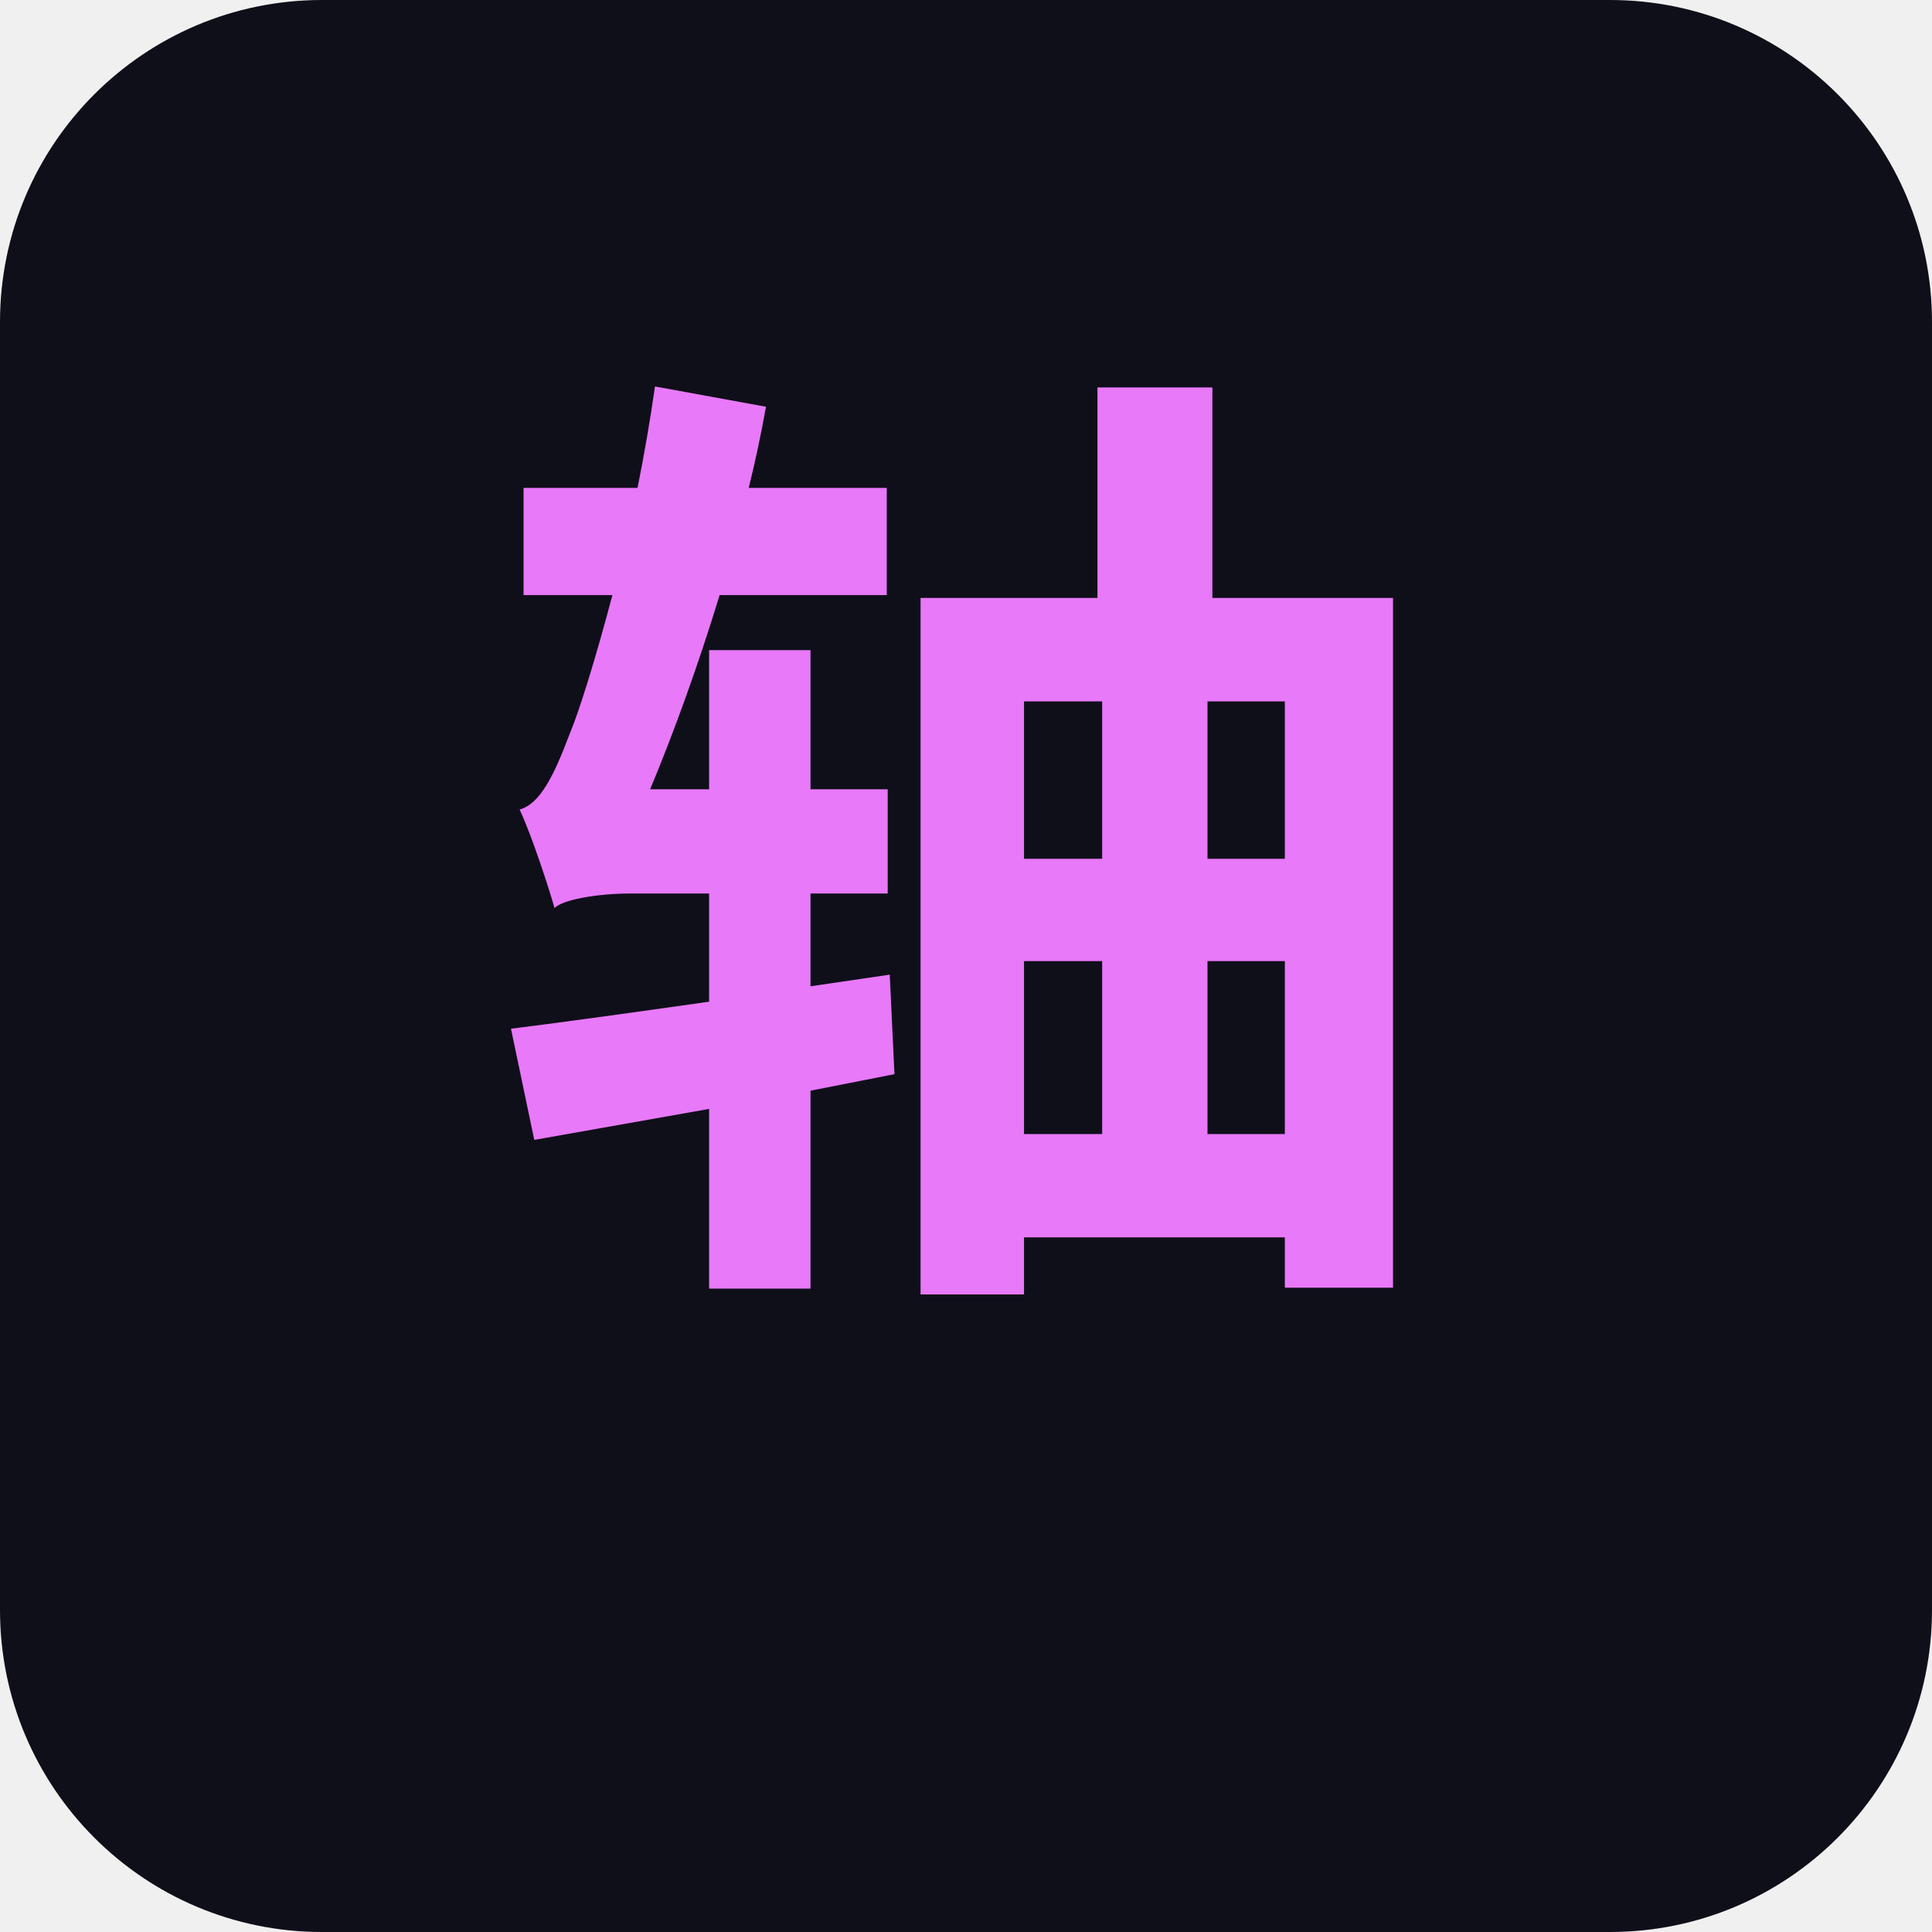
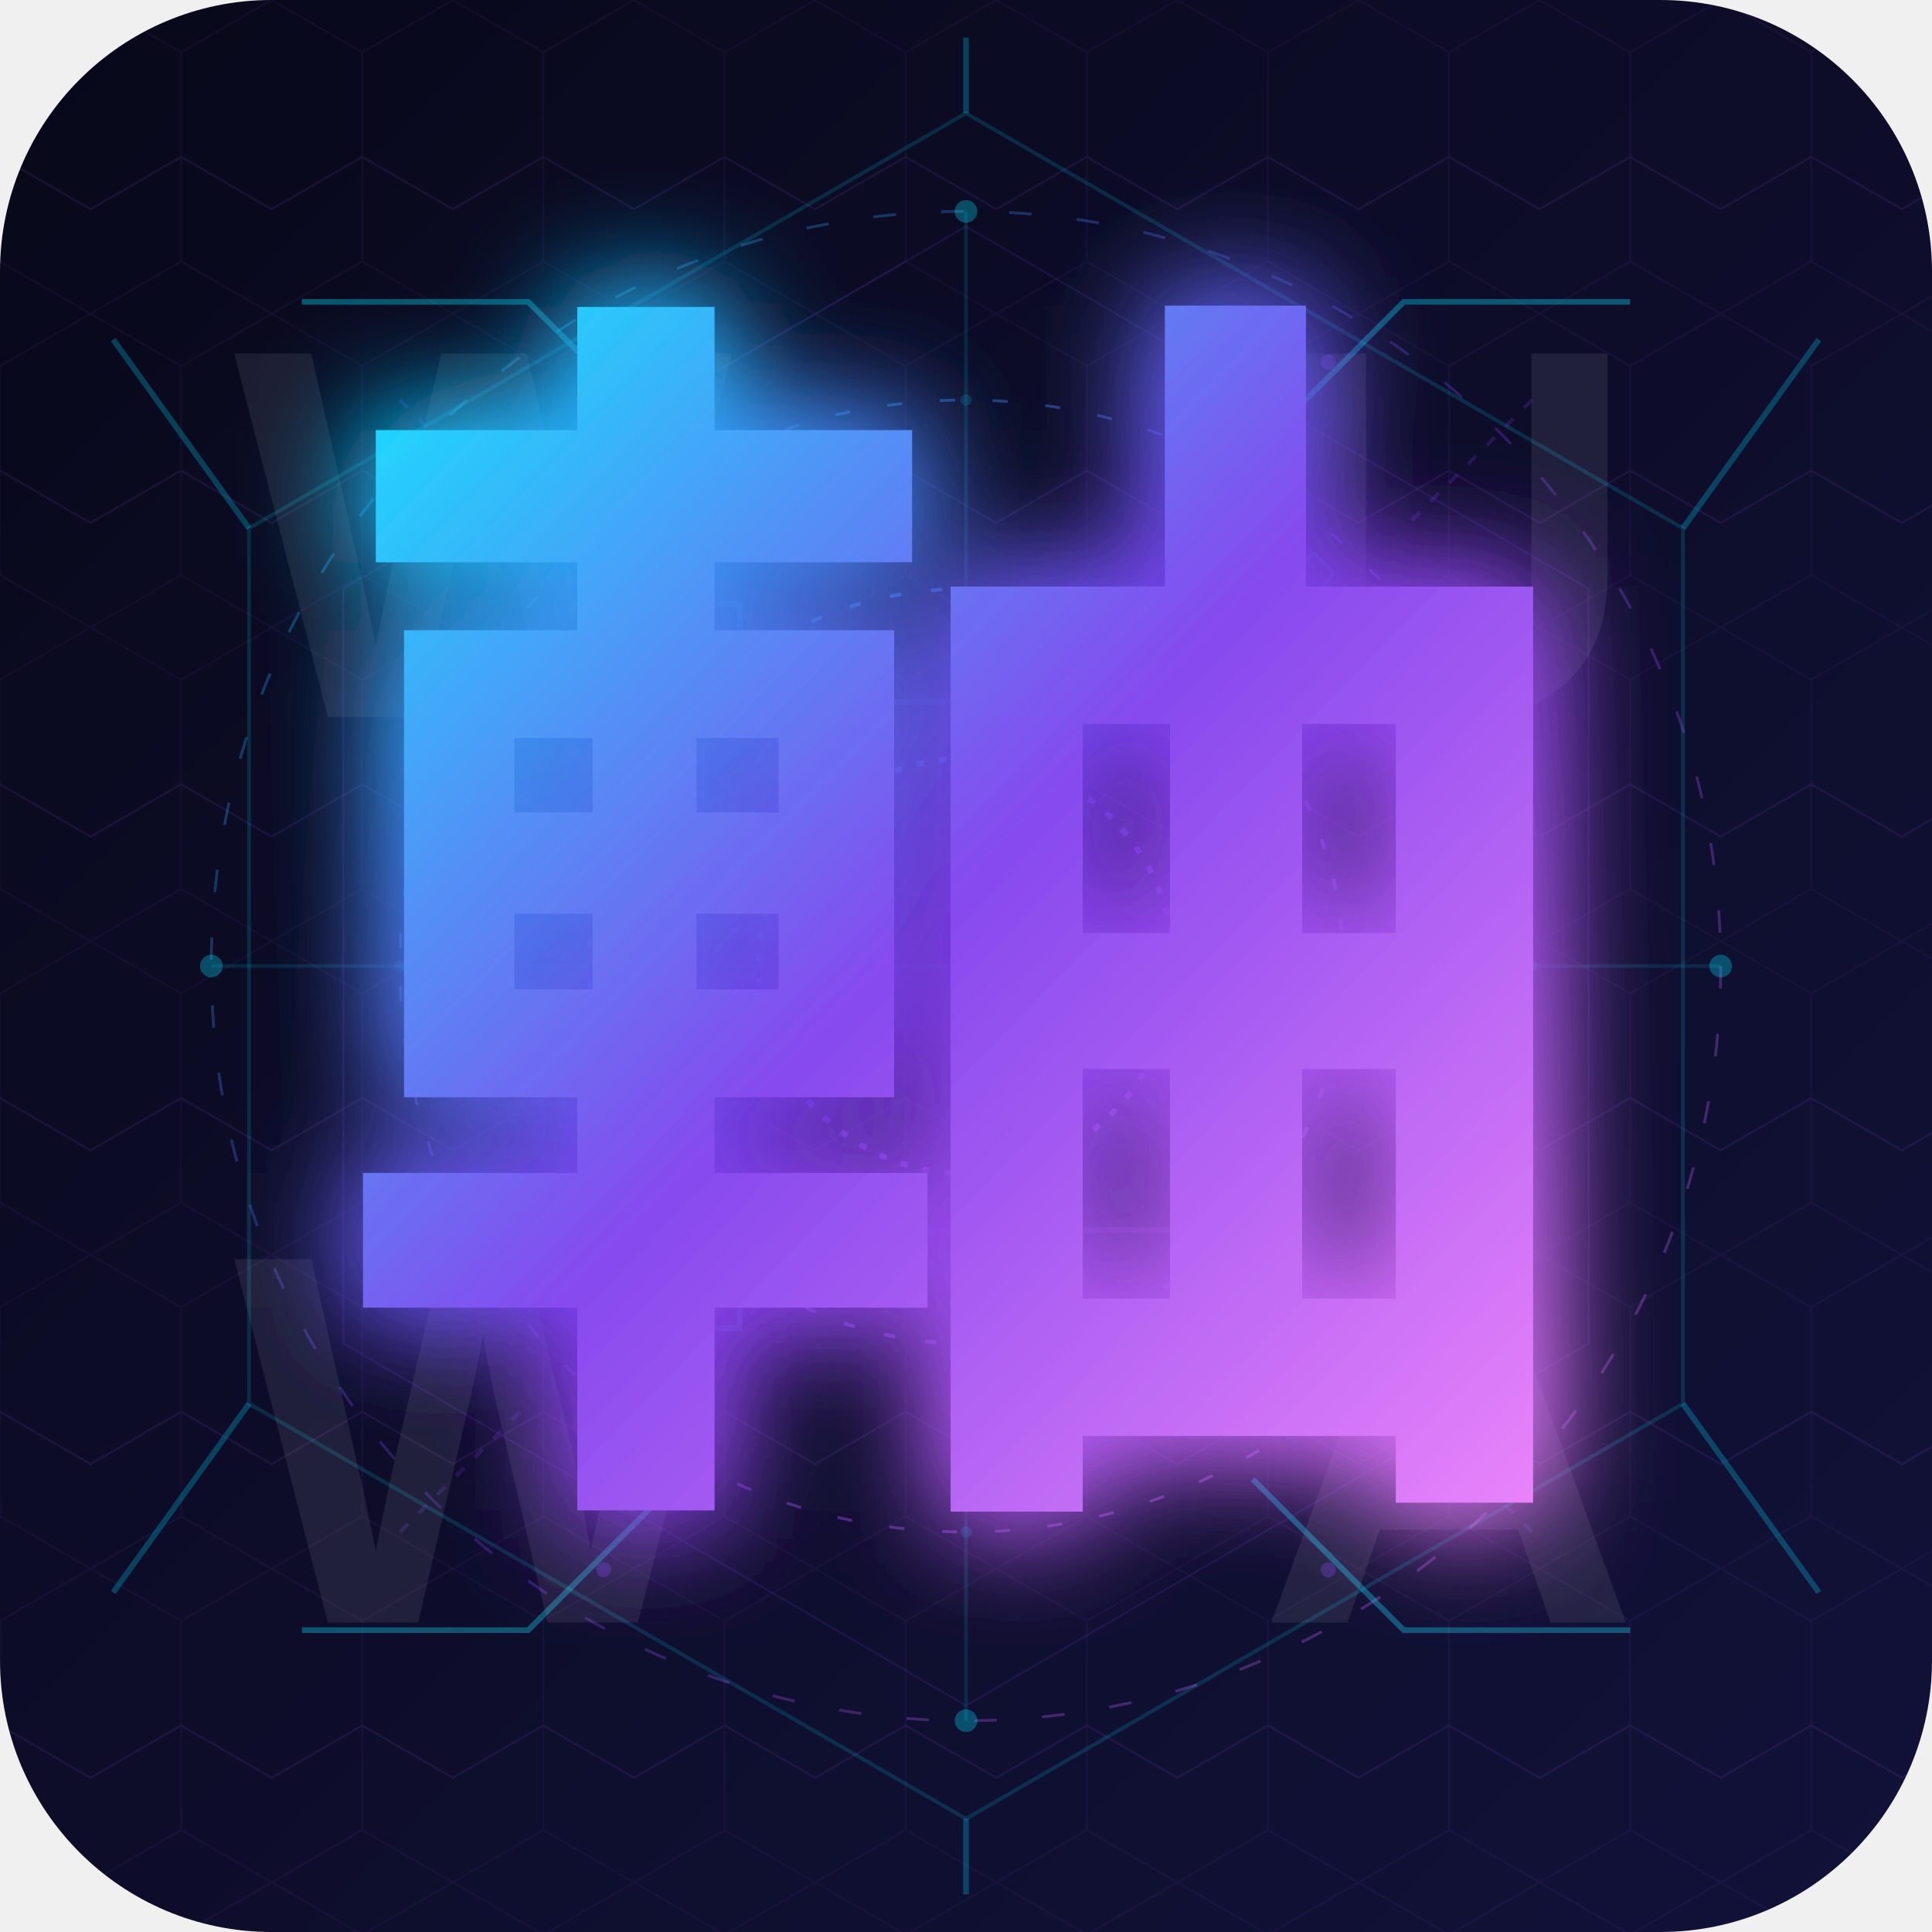
- <svg xmlns="http://www.w3.org/2000/svg" viewBox="0 0 192 192">
-   <rect width="192" height="192" rx="32" fill="#0f0f1a" />
-   <text x="96" y="120" font-family="sans-serif" font-size="96" font-weight="bold" fill="#e879f9" text-anchor="middle">轴</text>
+ <svg xmlns="http://www.w3.org/2000/svg" viewBox="0 0 512 512" width="192" height="192">
+   <defs>
+     <linearGradient id="bg" x1="0" y1="0" x2="1" y2="1">
+       <stop offset="0%" stop-color="#08081a" />
+       <stop offset="100%" stop-color="#12123a" />
+     </linearGradient>
+     <linearGradient id="accent" x1="0" y1="0" x2="1" y2="1">
+       <stop offset="0%" stop-color="#00e5ff" />
+       <stop offset="50%" stop-color="#7c3aed" />
+       <stop offset="100%" stop-color="#e879f9" />
+     </linearGradient>
+     <linearGradient id="glowCyan" x1="0" y1="0" x2="1" y2="1">
+       <stop offset="0%" stop-color="#00e5ff" />
+       <stop offset="100%" stop-color="#22d3ee" />
+     </linearGradient>
+     <filter id="glow" x="-30%" y="-30%" width="160%" height="160%">
+       <feGaussianBlur stdDeviation="6" result="blur" />
+       <feMerge>
+         <feMergeNode in="blur" />
+         <feMergeNode in="SourceGraphic" />
+       </feMerge>
+     </filter>
+     <filter id="glowStrong" x="-50%" y="-50%" width="200%" height="200%">
+       <feGaussianBlur stdDeviation="16" result="blur" />
+       <feMerge>
+         <feMergeNode in="blur" />
+         <feMergeNode in="blur" />
+         <feMergeNode in="SourceGraphic" />
+       </feMerge>
+     </filter>
+     <pattern id="hexGrid" width="48" height="83.14" patternUnits="userSpaceOnUse">
+       <path d="M24 0 L48 13.86 L48 41.57 L24 55.43 L0 41.57 L0 13.86 Z" fill="none" stroke="#a855f7" stroke-width="0.5" opacity="0.06" />
+       <path d="M24 83.14 L48 69.28 L48 41.57 L24 55.43 L0 41.57 L0 69.28 Z" fill="none" stroke="#a855f7" stroke-width="0.5" opacity="0.06" />
+     </pattern>
+   </defs>
+   <rect width="512" height="512" rx="72" fill="url(#bg)" />
+   <rect width="512" height="512" rx="72" fill="url(#hexGrid)" />
+   <g opacity="0.15">
+     <polygon points="256,30 446,140 446,372 256,482 66,372 66,140" fill="none" stroke="#00e5ff" stroke-width="1" />
+     <polygon points="256,60 421,156 421,356 256,452 91,356 91,156" fill="none" stroke="#7c3aed" stroke-width="0.5" />
+   </g>
+   <g opacity="0.25">
+     <line x1="66" y1="140" x2="30" y2="90" stroke="#00e5ff" stroke-width="1.5" />
+     <line x1="446" y1="140" x2="482" y2="90" stroke="#00e5ff" stroke-width="1.5" />
+     <line x1="66" y1="372" x2="30" y2="422" stroke="#00e5ff" stroke-width="1.5" />
+     <line x1="446" y1="372" x2="482" y2="422" stroke="#00e5ff" stroke-width="1.5" />
+     <line x1="256" y1="30" x2="256" y2="10" stroke="#00e5ff" stroke-width="1.5" />
+     <line x1="256" y1="482" x2="256" y2="502" stroke="#00e5ff" stroke-width="1.5" />
+   </g>
+   <circle cx="256" cy="256" r="200" fill="none" stroke="url(#accent)" stroke-width="0.75" stroke-dasharray="6 12" opacity="0.3" />
+   <circle cx="256" cy="256" r="150" fill="none" stroke="url(#accent)" stroke-width="0.75" stroke-dasharray="4 10" opacity="0.4" />
+   <circle cx="256" cy="256" r="100" fill="none" stroke="url(#accent)" stroke-width="1" stroke-dasharray="3 8" opacity="0.5" />
+   <circle cx="256" cy="256" r="55" fill="none" stroke="url(#accent)" stroke-width="1.5" stroke-dasharray="2 4" opacity="0.6" />
+   <g opacity="0.12">
+     <line x1="56" y1="256" x2="456" y2="256" stroke="#00e5ff" stroke-width="1" />
+     <line x1="256" y1="56" x2="256" y2="456" stroke="#00e5ff" stroke-width="1" />
+   </g>
+   <g opacity="0.35">
+     <polyline points="80,80 140,80 180,120" fill="none" stroke="url(#glowCyan)" stroke-width="1.5" />
+     <polyline points="432,80 372,80 332,120" fill="none" stroke="url(#glowCyan)" stroke-width="1.5" />
+     <polyline points="80,432 140,432 180,392" fill="none" stroke="url(#glowCyan)" stroke-width="1.5" />
+     <polyline points="432,432 372,432 332,392" fill="none" stroke="url(#glowCyan)" stroke-width="1.5" />
+   </g>
+   <g opacity="0.3">
+     <circle cx="256" cy="56" r="3" fill="#00e5ff" />
+     <circle cx="256" cy="456" r="3" fill="#00e5ff" />
+     <circle cx="56" cy="256" r="3" fill="#00e5ff" />
+     <circle cx="456" cy="256" r="3" fill="#00e5ff" />
+     <circle cx="160" cy="96" r="2" fill="#7c3aed" />
+     <circle cx="352" cy="96" r="2" fill="#7c3aed" />
+     <circle cx="160" cy="416" r="2" fill="#7c3aed" />
+     <circle cx="352" cy="416" r="2" fill="#7c3aed" />
+   </g>
+   <rect x="186" y="186" width="140" height="140" rx="12" fill="none" stroke="url(#accent)" stroke-width="1.5" opacity="0.2" />
+   <g opacity="0.25">
+     <line x1="256" y1="186" x2="256" y2="156" stroke="url(#accent)" stroke-width="1" />
+     <line x1="256" y1="326" x2="256" y2="356" stroke="url(#accent)" stroke-width="1" />
+     <line x1="186" y1="256" x2="156" y2="256" stroke="url(#accent)" stroke-width="1" />
+     <line x1="326" y1="256" x2="356" y2="256" stroke="url(#accent)" stroke-width="1" />
+   </g>
+   <g opacity="0.35">
+     <polyline points="176,160 196,160 196,176" fill="none" stroke="url(#glowCyan)" stroke-width="1.5" />
+     <polyline points="336,160 316,160 316,176" fill="none" stroke="url(#glowCyan)" stroke-width="1.5" />
+     <polyline points="176,352 196,352 196,336" fill="none" stroke="url(#glowCyan)" stroke-width="1.5" />
+     <polyline points="336,352 316,352 316,336" fill="none" stroke="url(#glowCyan)" stroke-width="1.5" />
+   </g>
+   <g opacity="0.2">
+     <rect x="160" y="148" width="8" height="8" rx="1" fill="none" stroke="#00e5ff" stroke-width="1" transform="rotate(45 164 152)" />
+     <rect x="344" y="148" width="8" height="8" rx="1" fill="none" stroke="#00e5ff" stroke-width="1" transform="rotate(45 348 152)" />
+     <rect x="160" y="356" width="8" height="8" rx="1" fill="none" stroke="#00e5ff" stroke-width="1" transform="rotate(45 164 360)" />
+     <rect x="344" y="356" width="8" height="8" rx="1" fill="none" stroke="#00e5ff" stroke-width="1" transform="rotate(45 348 360)" />
+   </g>
+   <g opacity="0.2">
+     <line x1="106" y1="106" x2="140" y2="140" stroke="#7c3aed" stroke-width="1" stroke-dasharray="3 4" />
+     <line x1="406" y1="106" x2="372" y2="140" stroke="#7c3aed" stroke-width="1" stroke-dasharray="3 4" />
+     <line x1="106" y1="406" x2="140" y2="372" stroke="#7c3aed" stroke-width="1" stroke-dasharray="3 4" />
+     <line x1="406" y1="406" x2="372" y2="372" stroke="#7c3aed" stroke-width="1" stroke-dasharray="3 4" />
+   </g>
+   <g opacity="0.15">
+     <circle cx="256" cy="106" r="1.5" fill="#00e5ff" />
+     <circle cx="256" cy="406" r="1.5" fill="#00e5ff" />
+     <circle cx="106" cy="256" r="1.5" fill="#00e5ff" />
+     <circle cx="406" cy="256" r="1.5" fill="#00e5ff" />
+     <circle cx="174" cy="142" r="1.5" fill="#e879f9" />
+     <circle cx="338" cy="142" r="1.5" fill="#e879f9" />
+     <circle cx="174" cy="370" r="1.5" fill="#e879f9" />
+     <circle cx="338" cy="370" r="1.5" fill="#e879f9" />
+   </g>
+   <text x="128" y="190" font-family="Arial,Helvetica,sans-serif" font-size="140" font-weight="900" fill="#ffffff" text-anchor="middle" opacity="0.08">W</text>
+   <text x="384" y="190" font-family="Arial,Helvetica,sans-serif" font-size="140" font-weight="900" fill="#ffffff" text-anchor="middle" opacity="0.08">U</text>
+   <text x="128" y="430" font-family="Arial,Helvetica,sans-serif" font-size="140" font-weight="900" fill="#ffffff" text-anchor="middle" opacity="0.08">W</text>
+   <text x="384" y="430" font-family="Arial,Helvetica,sans-serif" font-size="140" font-weight="900" fill="#ffffff" text-anchor="middle" opacity="0.08">A</text>
+   <text x="256" y="370" font-family="'Microsoft YaHei','Noto Sans SC','PingFang SC',sans-serif" font-size="340" font-weight="900" fill="url(#accent)" text-anchor="middle" filter="url(#glowStrong)">軸</text>
+   <text x="256" y="370" font-family="'Microsoft YaHei','Noto Sans SC','PingFang SC',sans-serif" font-size="340" font-weight="900" fill="#ffffff" text-anchor="middle" opacity="0.08">軸</text>
</svg>
